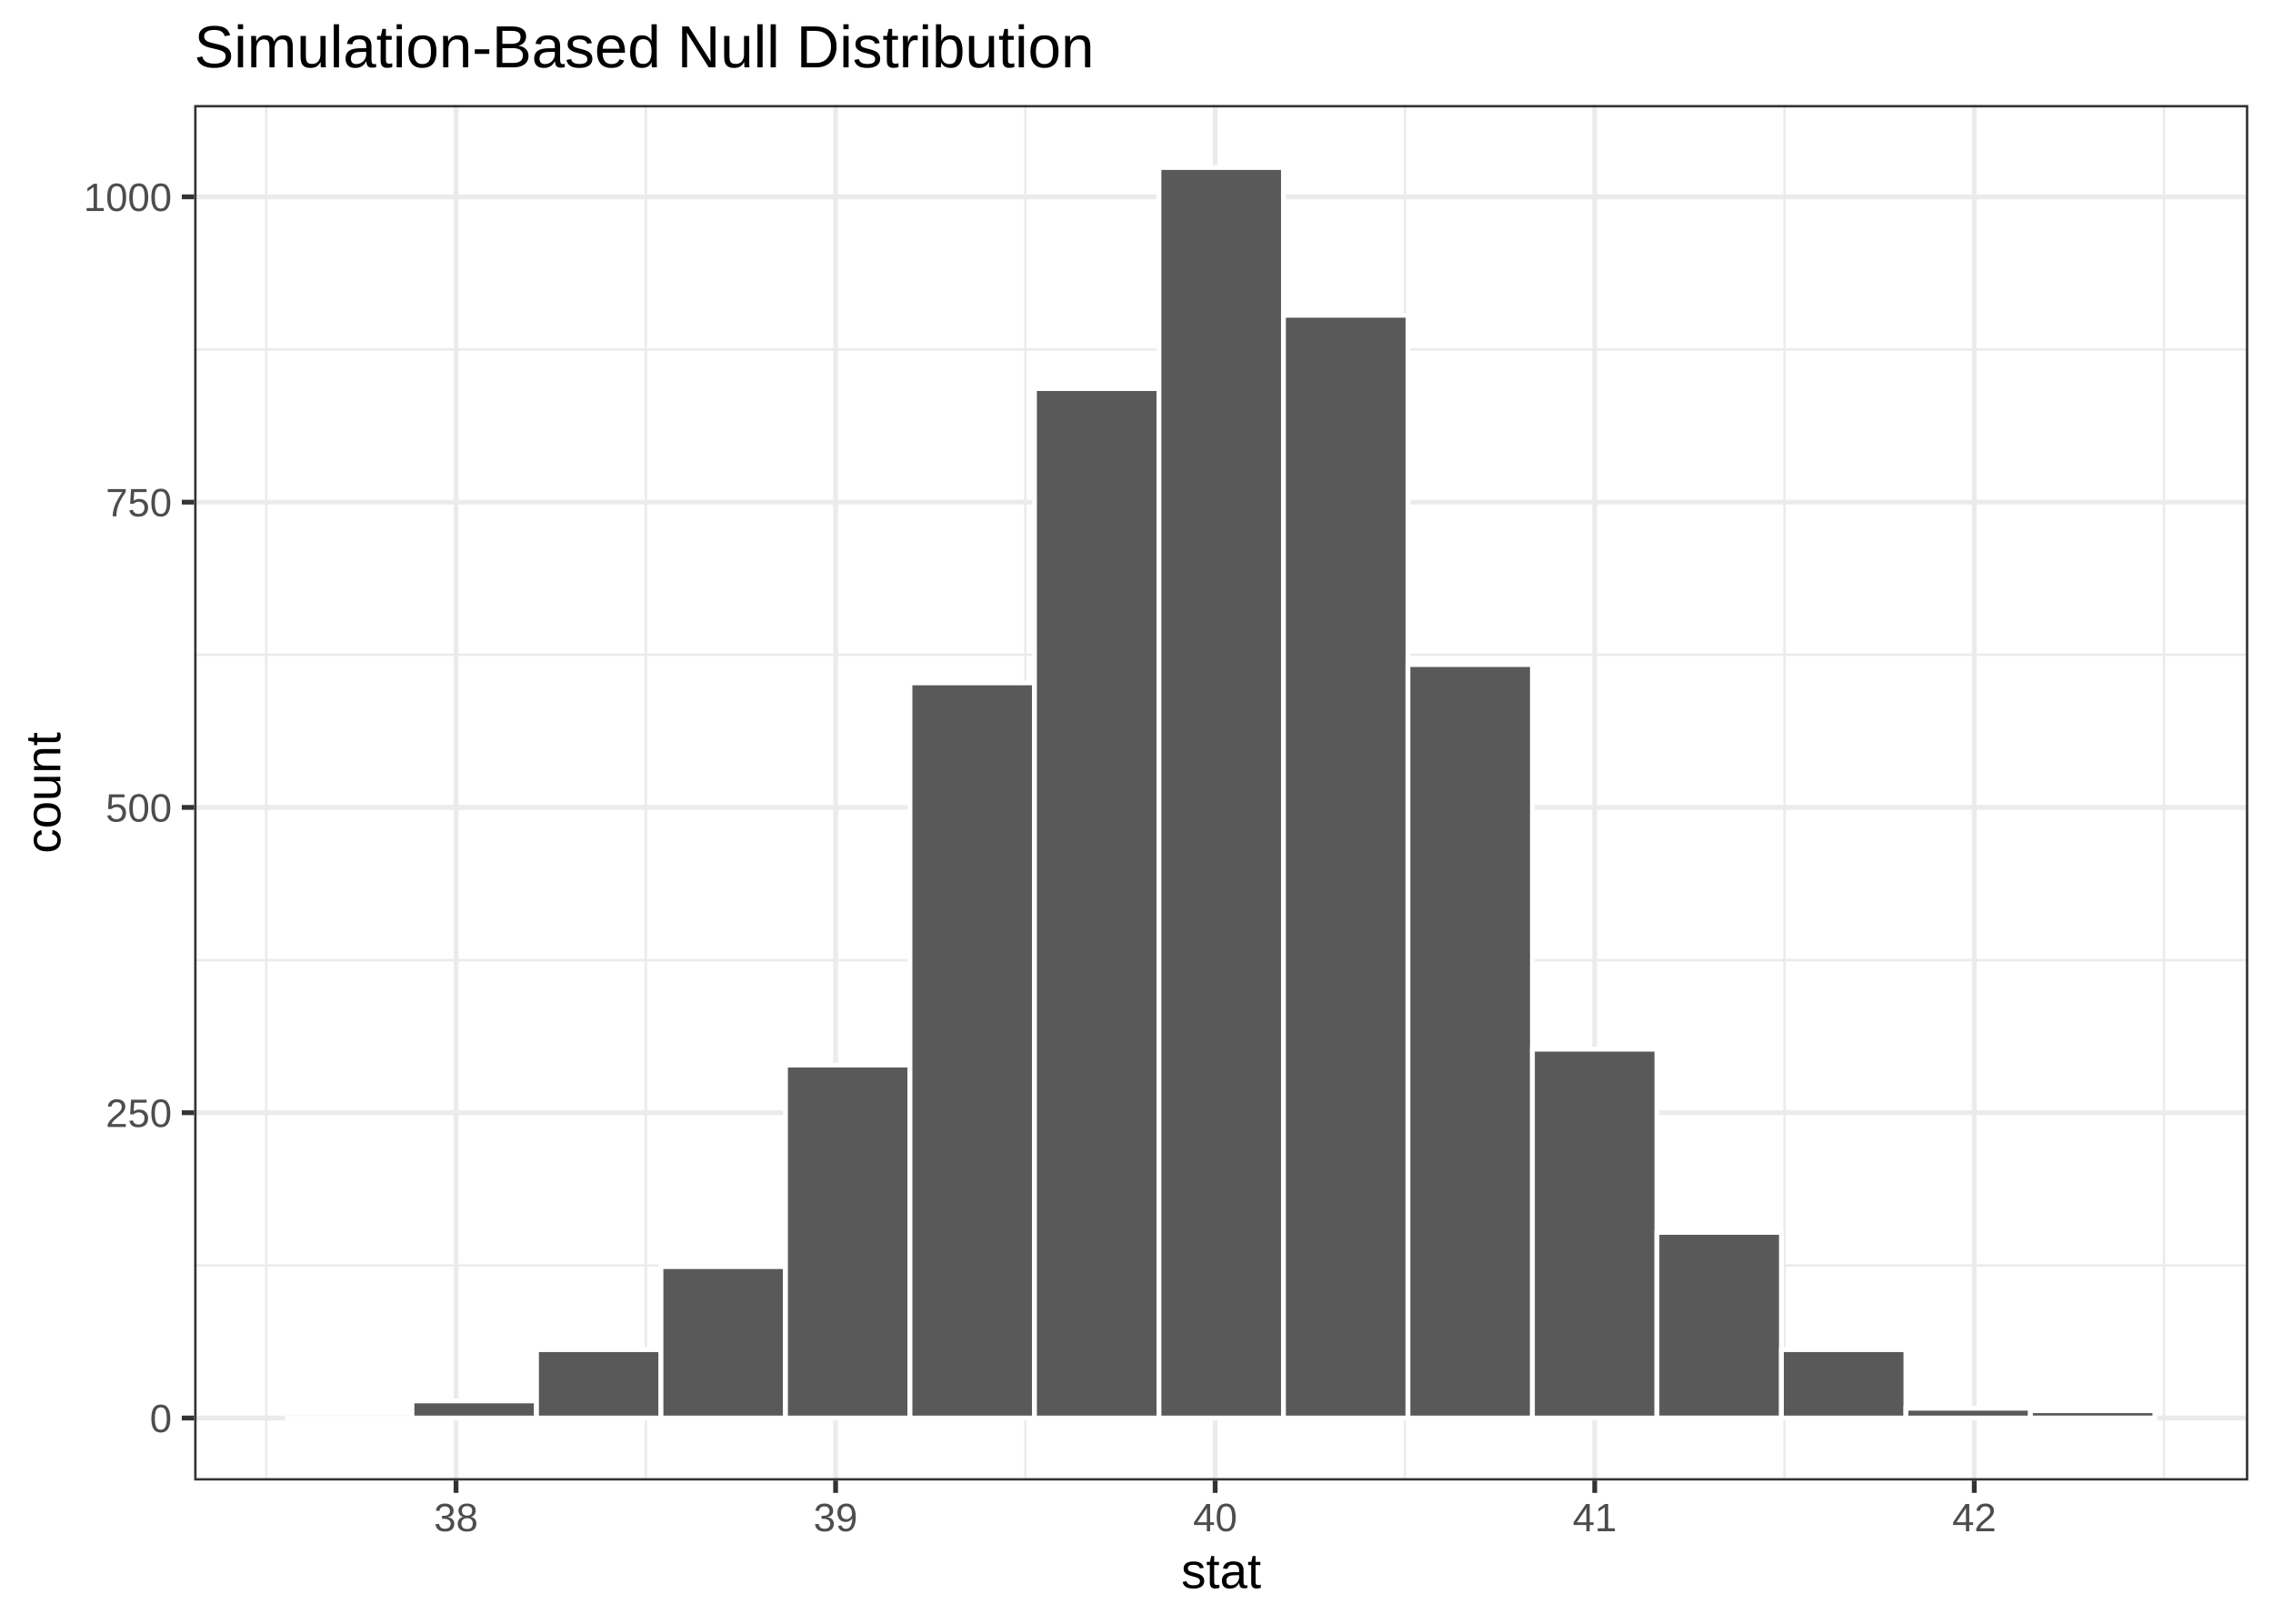
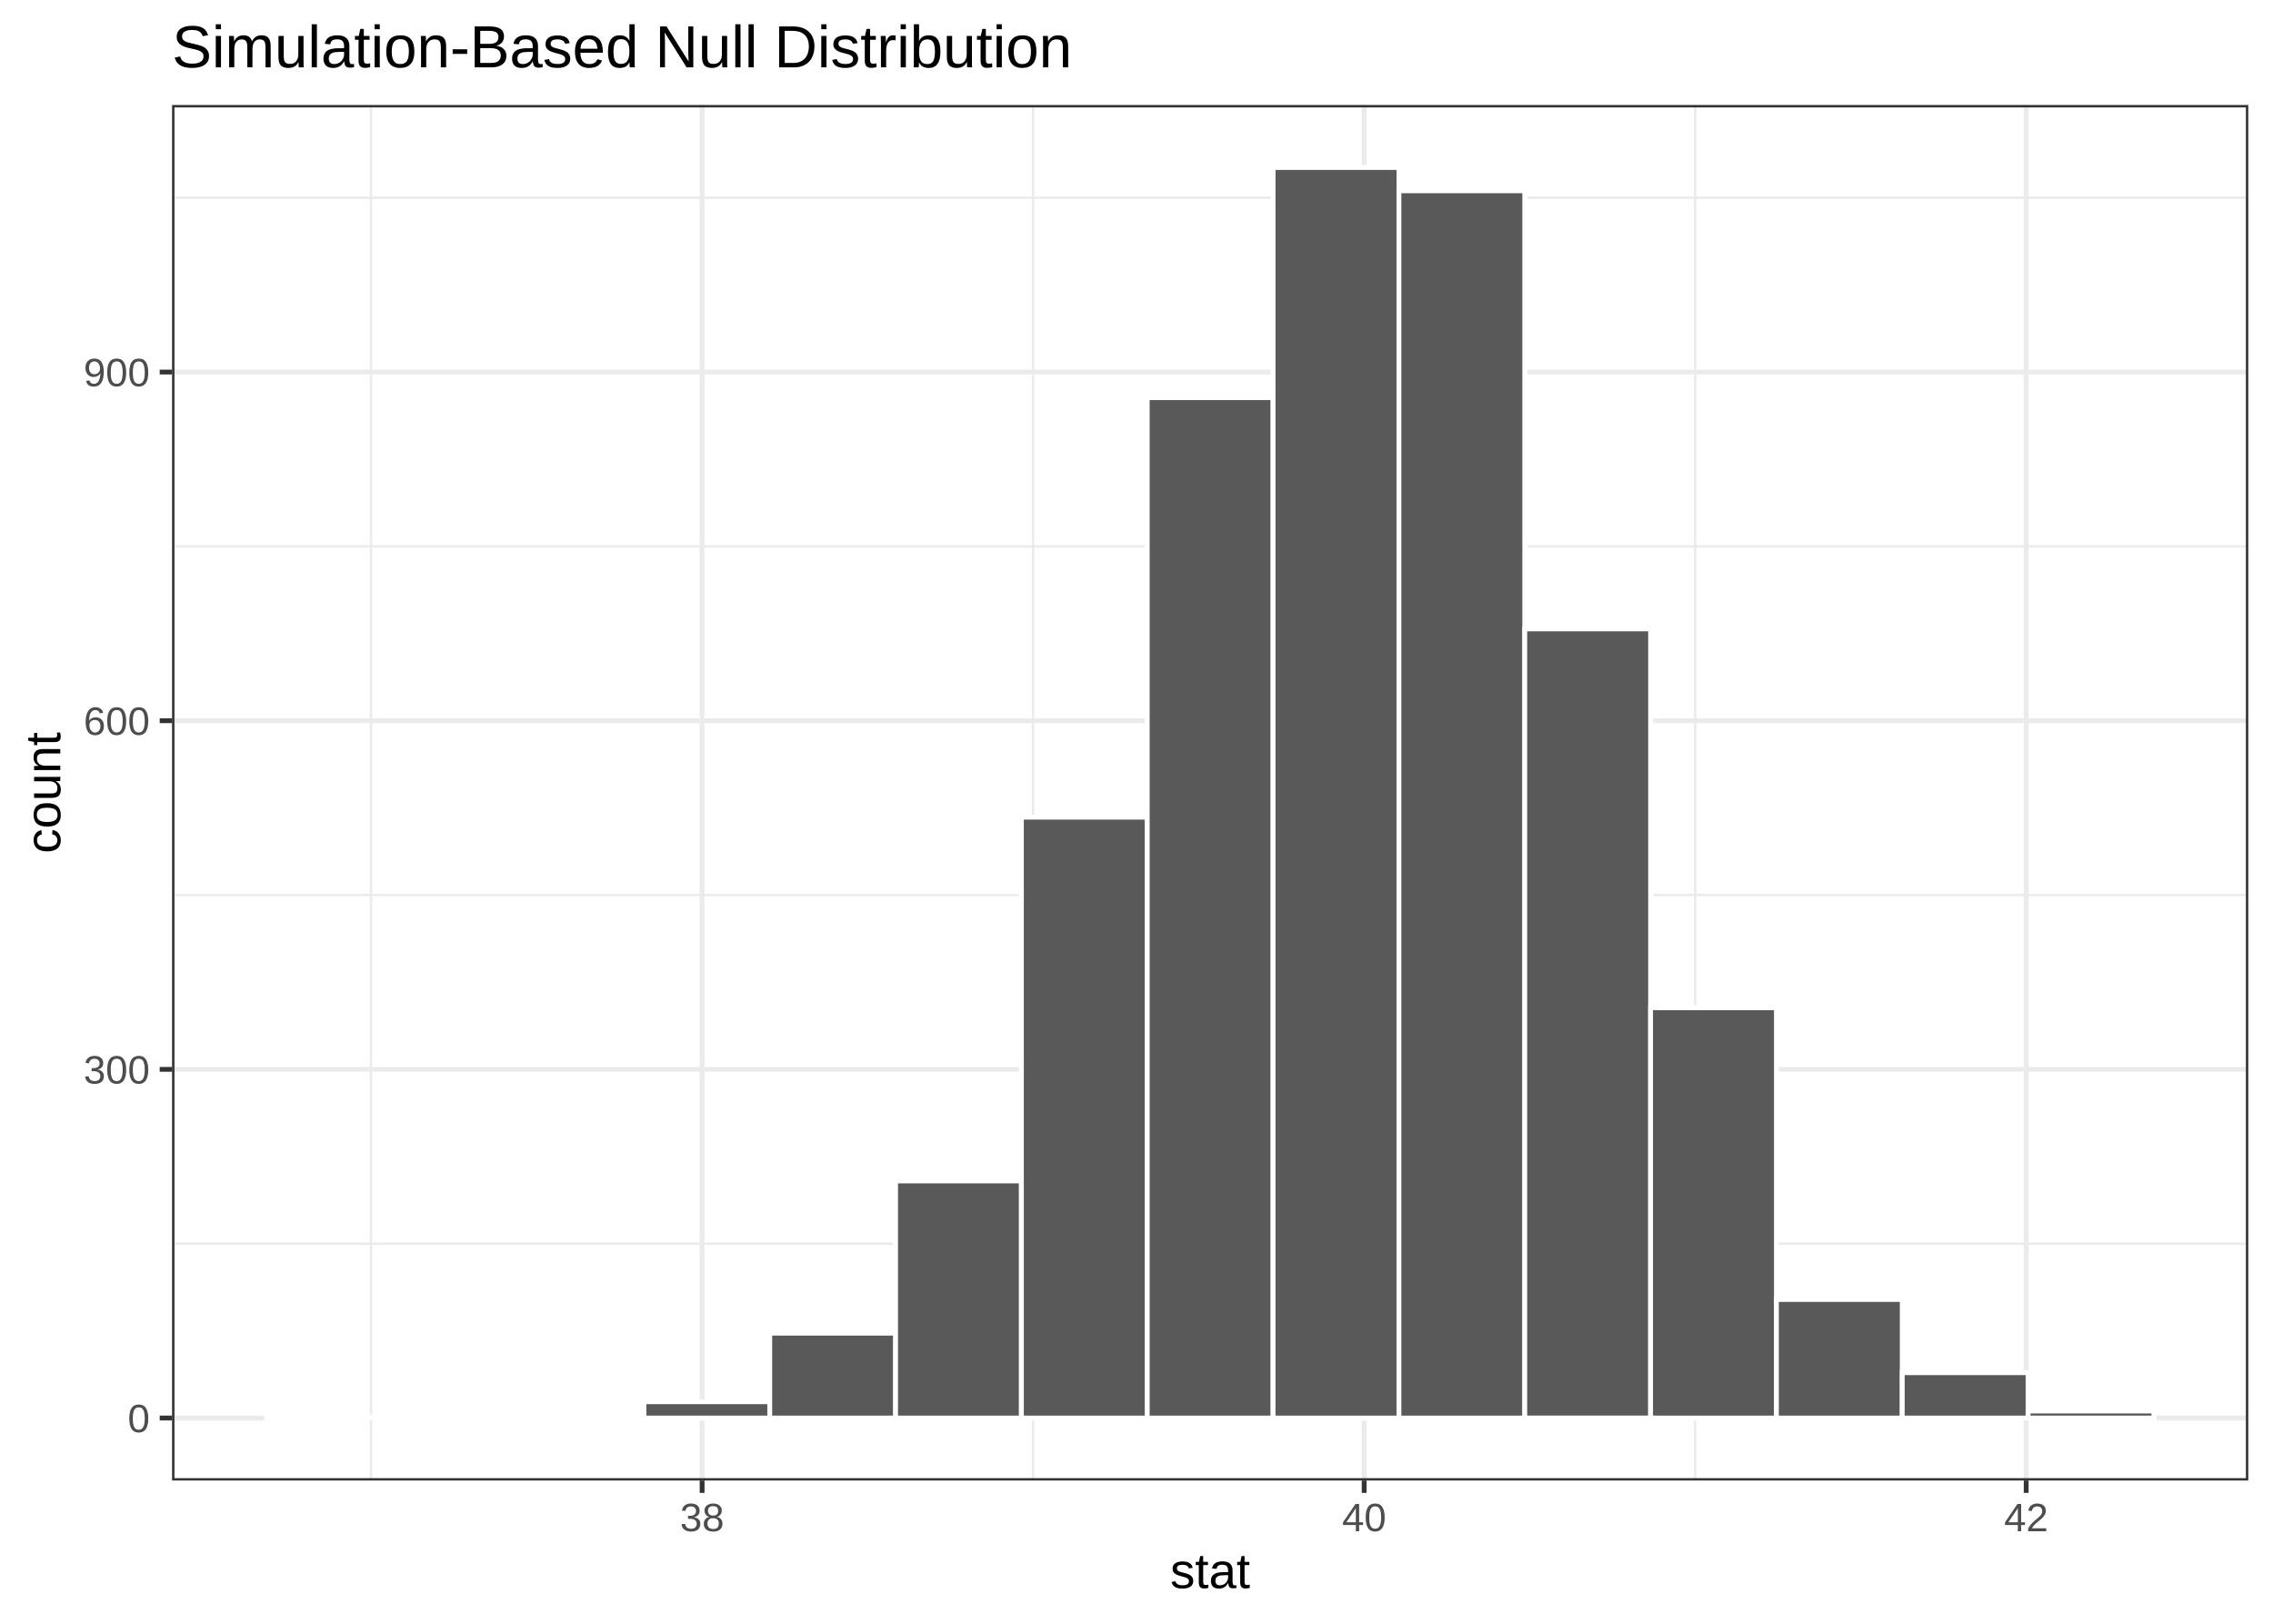
<svg xmlns="http://www.w3.org/2000/svg" class="svglite" width="504.00pt" height="360.00pt" viewBox="0 0 504.00 360.00">
  <defs>
    <style type="text/css">
    .svglite line, .svglite polyline, .svglite polygon, .svglite path, .svglite rect, .svglite circle {
      fill: none;
      stroke: #000000;
      stroke-linecap: round;
      stroke-linejoin: round;
      stroke-miterlimit: 10.00;
    }
  </style>
  </defs>
  <rect width="100%" height="100%" style="stroke: none; fill: none;" />
  <defs>
    <clipPath id="cpMC4wMHw1MDQuMDB8MC4wMHwzNjAuMDA=">
      <rect x="0.00" y="0.00" width="504.00" height="360.00" />
    </clipPath>
  </defs>
  <g clip-path="url(#cpMC4wMHw1MDQuMDB8MC4wMHwzNjAuMDA=)">
    <rect x="0.00" y="0.00" width="504.00" height="360.00" style="stroke-width: 1.07; stroke: #FFFFFF; fill: #FFFFFF;" />
  </g>
  <defs>
-     <clipPath id="cpNDMuMDV8NDk4LjUyfDIzLjI4fDMyOC4yNQ==">
-       <rect x="43.05" y="23.28" width="455.47" height="304.97" />
+     <clipPath id="cpMzguMTV8NDk4LjUyfDIzLjI4fDMyOC4yNQ==">
+       <rect x="38.15" y="23.28" width="460.37" height="304.97" />
    </clipPath>
  </defs>
-   <g clip-path="url(#cpNDMuMDV8NDk4LjUyfDIzLjI4fDMyOC4yNQ==)">
-     <rect x="43.05" y="23.28" width="455.47" height="304.97" style="stroke-width: 1.07; stroke: none; fill: #FFFFFF;" />
-     <polyline points="43.05,280.55 498.52,280.55 " style="stroke-width: 0.53; stroke: #EBEBEB; stroke-linecap: butt;" />
-     <polyline points="43.05,212.86 498.52,212.86 " style="stroke-width: 0.53; stroke: #EBEBEB; stroke-linecap: butt;" />
-     <polyline points="43.05,145.17 498.52,145.17 " style="stroke-width: 0.53; stroke: #EBEBEB; stroke-linecap: butt;" />
-     <polyline points="43.05,77.48 498.52,77.48 " style="stroke-width: 0.53; stroke: #EBEBEB; stroke-linecap: butt;" />
-     <polyline points="59.04,328.25 59.04,23.28 " style="stroke-width: 0.53; stroke: #EBEBEB; stroke-linecap: butt;" />
-     <polyline points="143.20,328.25 143.20,23.28 " style="stroke-width: 0.53; stroke: #EBEBEB; stroke-linecap: butt;" />
-     <polyline points="227.36,328.25 227.36,23.28 " style="stroke-width: 0.53; stroke: #EBEBEB; stroke-linecap: butt;" />
-     <polyline points="311.52,328.25 311.52,23.28 " style="stroke-width: 0.53; stroke: #EBEBEB; stroke-linecap: butt;" />
-     <polyline points="395.68,328.25 395.68,23.28 " style="stroke-width: 0.53; stroke: #EBEBEB; stroke-linecap: butt;" />
-     <polyline points="479.84,328.25 479.84,23.28 " style="stroke-width: 0.53; stroke: #EBEBEB; stroke-linecap: butt;" />
-     <polyline points="43.05,314.39 498.52,314.39 " style="stroke-width: 1.07; stroke: #EBEBEB; stroke-linecap: butt;" />
-     <polyline points="43.05,246.70 498.52,246.70 " style="stroke-width: 1.07; stroke: #EBEBEB; stroke-linecap: butt;" />
-     <polyline points="43.05,179.01 498.52,179.01 " style="stroke-width: 1.07; stroke: #EBEBEB; stroke-linecap: butt;" />
-     <polyline points="43.05,111.33 498.52,111.33 " style="stroke-width: 1.07; stroke: #EBEBEB; stroke-linecap: butt;" />
-     <polyline points="43.05,43.64 498.52,43.64 " style="stroke-width: 1.07; stroke: #EBEBEB; stroke-linecap: butt;" />
-     <polyline points="101.12,328.25 101.12,23.28 " style="stroke-width: 1.07; stroke: #EBEBEB; stroke-linecap: butt;" />
-     <polyline points="185.28,328.25 185.28,23.28 " style="stroke-width: 1.07; stroke: #EBEBEB; stroke-linecap: butt;" />
-     <polyline points="269.44,328.25 269.44,23.28 " style="stroke-width: 1.07; stroke: #EBEBEB; stroke-linecap: butt;" />
-     <polyline points="353.60,328.25 353.60,23.28 " style="stroke-width: 1.07; stroke: #EBEBEB; stroke-linecap: butt;" />
-     <polyline points="437.76,328.25 437.76,23.28 " style="stroke-width: 1.07; stroke: #EBEBEB; stroke-linecap: butt;" />
-     <rect x="63.75" y="313.31" width="27.60" height="1.08" style="stroke-width: 1.07; stroke: #FFFFFF; stroke-linecap: square; stroke-linejoin: miter; fill: #595959;" />
-     <rect x="91.35" y="310.60" width="27.60" height="3.79" style="stroke-width: 1.07; stroke: #FFFFFF; stroke-linecap: square; stroke-linejoin: miter; fill: #595959;" />
-     <rect x="118.96" y="299.23" width="27.60" height="15.16" style="stroke-width: 1.07; stroke: #FFFFFF; stroke-linecap: square; stroke-linejoin: miter; fill: #595959;" />
-     <rect x="146.56" y="280.82" width="27.60" height="33.57" style="stroke-width: 1.07; stroke: #FFFFFF; stroke-linecap: square; stroke-linejoin: miter; fill: #595959;" />
-     <rect x="174.17" y="236.14" width="27.60" height="78.25" style="stroke-width: 1.07; stroke: #FFFFFF; stroke-linecap: square; stroke-linejoin: miter; fill: #595959;" />
-     <rect x="201.77" y="151.40" width="27.60" height="162.99" style="stroke-width: 1.07; stroke: #FFFFFF; stroke-linecap: square; stroke-linejoin: miter; fill: #595959;" />
-     <rect x="229.38" y="86.15" width="27.60" height="228.24" style="stroke-width: 1.07; stroke: #FFFFFF; stroke-linecap: square; stroke-linejoin: miter; fill: #595959;" />
-     <rect x="256.98" y="37.14" width="27.60" height="277.25" style="stroke-width: 1.07; stroke: #FFFFFF; stroke-linecap: square; stroke-linejoin: miter; fill: #595959;" />
-     <rect x="284.59" y="69.90" width="27.60" height="244.49" style="stroke-width: 1.07; stroke: #FFFFFF; stroke-linecap: square; stroke-linejoin: miter; fill: #595959;" />
-     <rect x="312.19" y="147.34" width="27.60" height="167.05" style="stroke-width: 1.07; stroke: #FFFFFF; stroke-linecap: square; stroke-linejoin: miter; fill: #595959;" />
-     <rect x="339.79" y="232.62" width="27.60" height="81.77" style="stroke-width: 1.07; stroke: #FFFFFF; stroke-linecap: square; stroke-linejoin: miter; fill: #595959;" />
-     <rect x="367.40" y="273.23" width="27.60" height="41.15" style="stroke-width: 1.07; stroke: #FFFFFF; stroke-linecap: square; stroke-linejoin: miter; fill: #595959;" />
-     <rect x="395.00" y="299.23" width="27.60" height="15.16" style="stroke-width: 1.07; stroke: #FFFFFF; stroke-linecap: square; stroke-linejoin: miter; fill: #595959;" />
-     <rect x="422.61" y="312.22" width="27.60" height="2.17" style="stroke-width: 1.07; stroke: #FFFFFF; stroke-linecap: square; stroke-linejoin: miter; fill: #595959;" />
-     <rect x="450.21" y="312.76" width="27.60" height="1.62" style="stroke-width: 1.07; stroke: #FFFFFF; stroke-linecap: square; stroke-linejoin: miter; fill: #595959;" />
-     <rect x="43.05" y="23.28" width="455.47" height="304.97" style="stroke-width: 1.07; stroke: #333333;" />
+   <g clip-path="url(#cpMzguMTV8NDk4LjUyfDIzLjI4fDMyOC4yNQ==)">
+     <rect x="38.15" y="23.28" width="460.37" height="304.97" style="stroke-width: 1.07; stroke: none; fill: #FFFFFF;" />
+     <polyline points="38.15,275.74 498.52,275.74 " style="stroke-width: 0.53; stroke: #EBEBEB; stroke-linecap: butt;" />
+     <polyline points="38.15,198.44 498.52,198.44 " style="stroke-width: 0.53; stroke: #EBEBEB; stroke-linecap: butt;" />
+     <polyline points="38.15,121.14 498.52,121.14 " style="stroke-width: 0.53; stroke: #EBEBEB; stroke-linecap: butt;" />
+     <polyline points="38.15,43.84 498.52,43.84 " style="stroke-width: 0.53; stroke: #EBEBEB; stroke-linecap: butt;" />
+     <polyline points="82.28,328.25 82.28,23.28 " style="stroke-width: 0.53; stroke: #EBEBEB; stroke-linecap: butt;" />
+     <polyline points="229.08,328.25 229.08,23.28 " style="stroke-width: 0.53; stroke: #EBEBEB; stroke-linecap: butt;" />
+     <polyline points="375.87,328.25 375.87,23.28 " style="stroke-width: 0.53; stroke: #EBEBEB; stroke-linecap: butt;" />
+     <polyline points="38.15,314.39 498.52,314.39 " style="stroke-width: 1.07; stroke: #EBEBEB; stroke-linecap: butt;" />
+     <polyline points="38.15,237.09 498.52,237.09 " style="stroke-width: 1.07; stroke: #EBEBEB; stroke-linecap: butt;" />
+     <polyline points="38.15,159.79 498.52,159.79 " style="stroke-width: 1.07; stroke: #EBEBEB; stroke-linecap: butt;" />
+     <polyline points="38.15,82.49 498.52,82.49 " style="stroke-width: 1.07; stroke: #EBEBEB; stroke-linecap: butt;" />
+     <polyline points="155.68,328.25 155.68,23.28 " style="stroke-width: 1.07; stroke: #EBEBEB; stroke-linecap: butt;" />
+     <polyline points="302.48,328.25 302.48,23.28 " style="stroke-width: 1.07; stroke: #EBEBEB; stroke-linecap: butt;" />
+     <polyline points="449.27,328.25 449.27,23.28 " style="stroke-width: 1.07; stroke: #EBEBEB; stroke-linecap: butt;" />
+     <rect x="59.08" y="314.13" width="27.90" height="0.26" style="stroke-width: 1.07; stroke: #FFFFFF; stroke-linecap: square; stroke-linejoin: miter; fill: #595959;" />
+     <rect x="86.98" y="314.13" width="27.90" height="0.26" style="stroke-width: 1.07; stroke: #FFFFFF; stroke-linecap: square; stroke-linejoin: miter; fill: #595959;" />
+     <rect x="114.88" y="314.13" width="27.90" height="0.26" style="stroke-width: 1.07; stroke: #FFFFFF; stroke-linecap: square; stroke-linejoin: miter; fill: #595959;" />
+     <rect x="142.78" y="310.78" width="27.90" height="3.61" style="stroke-width: 1.07; stroke: #FFFFFF; stroke-linecap: square; stroke-linejoin: miter; fill: #595959;" />
+     <rect x="170.68" y="295.58" width="27.90" height="18.81" style="stroke-width: 1.07; stroke: #FFFFFF; stroke-linecap: square; stroke-linejoin: miter; fill: #595959;" />
+     <rect x="198.58" y="261.83" width="27.90" height="52.56" style="stroke-width: 1.07; stroke: #FFFFFF; stroke-linecap: square; stroke-linejoin: miter; fill: #595959;" />
+     <rect x="226.48" y="181.18" width="27.90" height="133.21" style="stroke-width: 1.07; stroke: #FFFFFF; stroke-linecap: square; stroke-linejoin: miter; fill: #595959;" />
+     <rect x="254.38" y="88.16" width="27.90" height="226.23" style="stroke-width: 1.07; stroke: #FFFFFF; stroke-linecap: square; stroke-linejoin: miter; fill: #595959;" />
+     <rect x="282.29" y="37.14" width="27.90" height="277.25" style="stroke-width: 1.07; stroke: #FFFFFF; stroke-linecap: square; stroke-linejoin: miter; fill: #595959;" />
+     <rect x="310.19" y="42.30" width="27.90" height="272.09" style="stroke-width: 1.07; stroke: #FFFFFF; stroke-linecap: square; stroke-linejoin: miter; fill: #595959;" />
+     <rect x="338.09" y="139.43" width="27.90" height="174.95" style="stroke-width: 1.07; stroke: #FFFFFF; stroke-linecap: square; stroke-linejoin: miter; fill: #595959;" />
+     <rect x="365.99" y="223.43" width="27.90" height="90.96" style="stroke-width: 1.07; stroke: #FFFFFF; stroke-linecap: square; stroke-linejoin: miter; fill: #595959;" />
+     <rect x="393.89" y="288.11" width="27.90" height="26.28" style="stroke-width: 1.07; stroke: #FFFFFF; stroke-linecap: square; stroke-linejoin: miter; fill: #595959;" />
+     <rect x="421.79" y="304.34" width="27.90" height="10.05" style="stroke-width: 1.07; stroke: #FFFFFF; stroke-linecap: square; stroke-linejoin: miter; fill: #595959;" />
+     <rect x="449.69" y="312.84" width="27.90" height="1.55" style="stroke-width: 1.07; stroke: #FFFFFF; stroke-linecap: square; stroke-linejoin: miter; fill: #595959;" />
+     <rect x="38.15" y="23.28" width="460.37" height="304.97" style="stroke-width: 1.07; stroke: #333333;" />
  </g>
  <g clip-path="url(#cpMC4wMHw1MDQuMDB8MC4wMHwzNjAuMDA=)">
-     <text x="38.11" y="317.54" text-anchor="end" style="font-size: 8.80px; fill: #4D4D4D; font-family: Arial;" textLength="4.90px" lengthAdjust="spacingAndGlyphs">0</text>
-     <text x="38.11" y="249.86" text-anchor="end" style="font-size: 8.80px; fill: #4D4D4D; font-family: Arial;" textLength="14.69px" lengthAdjust="spacingAndGlyphs">250</text>
-     <text x="38.11" y="182.17" text-anchor="end" style="font-size: 8.80px; fill: #4D4D4D; font-family: Arial;" textLength="14.69px" lengthAdjust="spacingAndGlyphs">500</text>
-     <text x="38.11" y="114.48" text-anchor="end" style="font-size: 8.80px; fill: #4D4D4D; font-family: Arial;" textLength="14.69px" lengthAdjust="spacingAndGlyphs">750</text>
-     <text x="38.11" y="46.79" text-anchor="end" style="font-size: 8.80px; fill: #4D4D4D; font-family: Arial;" textLength="19.58px" lengthAdjust="spacingAndGlyphs">1000</text>
-     <polyline points="40.31,314.39 43.05,314.39 " style="stroke-width: 1.07; stroke: #333333; stroke-linecap: butt;" />
-     <polyline points="40.31,246.70 43.05,246.70 " style="stroke-width: 1.07; stroke: #333333; stroke-linecap: butt;" />
-     <polyline points="40.31,179.01 43.05,179.01 " style="stroke-width: 1.07; stroke: #333333; stroke-linecap: butt;" />
-     <polyline points="40.31,111.33 43.05,111.33 " style="stroke-width: 1.07; stroke: #333333; stroke-linecap: butt;" />
-     <polyline points="40.31,43.64 43.05,43.64 " style="stroke-width: 1.07; stroke: #333333; stroke-linecap: butt;" />
-     <polyline points="101.12,330.99 101.12,328.25 " style="stroke-width: 1.07; stroke: #333333; stroke-linecap: butt;" />
-     <polyline points="185.28,330.99 185.28,328.25 " style="stroke-width: 1.07; stroke: #333333; stroke-linecap: butt;" />
-     <polyline points="269.44,330.99 269.44,328.25 " style="stroke-width: 1.07; stroke: #333333; stroke-linecap: butt;" />
-     <polyline points="353.60,330.99 353.60,328.25 " style="stroke-width: 1.07; stroke: #333333; stroke-linecap: butt;" />
-     <polyline points="437.76,330.99 437.76,328.25 " style="stroke-width: 1.07; stroke: #333333; stroke-linecap: butt;" />
-     <text x="101.12" y="339.49" text-anchor="middle" style="font-size: 8.80px; fill: #4D4D4D; font-family: Arial;" textLength="9.79px" lengthAdjust="spacingAndGlyphs">38</text>
-     <text x="185.28" y="339.49" text-anchor="middle" style="font-size: 8.80px; fill: #4D4D4D; font-family: Arial;" textLength="9.79px" lengthAdjust="spacingAndGlyphs">39</text>
-     <text x="269.44" y="339.49" text-anchor="middle" style="font-size: 8.80px; fill: #4D4D4D; font-family: Arial;" textLength="9.79px" lengthAdjust="spacingAndGlyphs">40</text>
-     <text x="353.60" y="339.49" text-anchor="middle" style="font-size: 8.80px; fill: #4D4D4D; font-family: Arial;" textLength="9.79px" lengthAdjust="spacingAndGlyphs">41</text>
-     <text x="437.76" y="339.49" text-anchor="middle" style="font-size: 8.80px; fill: #4D4D4D; font-family: Arial;" textLength="9.79px" lengthAdjust="spacingAndGlyphs">42</text>
-     <text x="270.78" y="352.10" text-anchor="middle" style="font-size: 11.00px; font-family: Arial;" textLength="17.73px" lengthAdjust="spacingAndGlyphs">stat</text>
+     <text x="33.22" y="317.54" text-anchor="end" style="font-size: 8.80px; fill: #4D4D4D; font-family: Arial;" textLength="4.90px" lengthAdjust="spacingAndGlyphs">0</text>
+     <text x="33.22" y="240.24" text-anchor="end" style="font-size: 8.80px; fill: #4D4D4D; font-family: Arial;" textLength="14.69px" lengthAdjust="spacingAndGlyphs">300</text>
+     <text x="33.22" y="162.94" text-anchor="end" style="font-size: 8.80px; fill: #4D4D4D; font-family: Arial;" textLength="14.69px" lengthAdjust="spacingAndGlyphs">600</text>
+     <text x="33.22" y="85.64" text-anchor="end" style="font-size: 8.80px; fill: #4D4D4D; font-family: Arial;" textLength="14.69px" lengthAdjust="spacingAndGlyphs">900</text>
+     <polyline points="35.41,314.39 38.15,314.39 " style="stroke-width: 1.07; stroke: #333333; stroke-linecap: butt;" />
+     <polyline points="35.41,237.09 38.15,237.09 " style="stroke-width: 1.07; stroke: #333333; stroke-linecap: butt;" />
+     <polyline points="35.41,159.79 38.15,159.79 " style="stroke-width: 1.07; stroke: #333333; stroke-linecap: butt;" />
+     <polyline points="35.41,82.49 38.15,82.49 " style="stroke-width: 1.07; stroke: #333333; stroke-linecap: butt;" />
+     <polyline points="155.68,330.99 155.68,328.25 " style="stroke-width: 1.07; stroke: #333333; stroke-linecap: butt;" />
+     <polyline points="302.48,330.99 302.48,328.25 " style="stroke-width: 1.07; stroke: #333333; stroke-linecap: butt;" />
+     <polyline points="449.27,330.99 449.27,328.25 " style="stroke-width: 1.07; stroke: #333333; stroke-linecap: butt;" />
+     <text x="155.68" y="339.49" text-anchor="middle" style="font-size: 8.80px; fill: #4D4D4D; font-family: Arial;" textLength="9.79px" lengthAdjust="spacingAndGlyphs">38</text>
+     <text x="302.48" y="339.49" text-anchor="middle" style="font-size: 8.80px; fill: #4D4D4D; font-family: Arial;" textLength="9.79px" lengthAdjust="spacingAndGlyphs">40</text>
+     <text x="449.27" y="339.49" text-anchor="middle" style="font-size: 8.80px; fill: #4D4D4D; font-family: Arial;" textLength="9.79px" lengthAdjust="spacingAndGlyphs">42</text>
+     <text x="268.34" y="352.10" text-anchor="middle" style="font-size: 11.00px; font-family: Arial;" textLength="17.73px" lengthAdjust="spacingAndGlyphs">stat</text>
    <text transform="translate(13.37,175.77) rotate(-90)" text-anchor="middle" style="font-size: 11.00px; font-family: Arial;" textLength="26.91px" lengthAdjust="spacingAndGlyphs">count</text>
-     <text x="43.05" y="14.94" style="font-size: 13.20px; font-family: Arial;" textLength="199.42px" lengthAdjust="spacingAndGlyphs">Simulation-Based Null Distribution</text>
+     <text x="38.15" y="14.94" style="font-size: 13.20px; font-family: Arial;" textLength="199.42px" lengthAdjust="spacingAndGlyphs">Simulation-Based Null Distribution</text>
  </g>
</svg>
